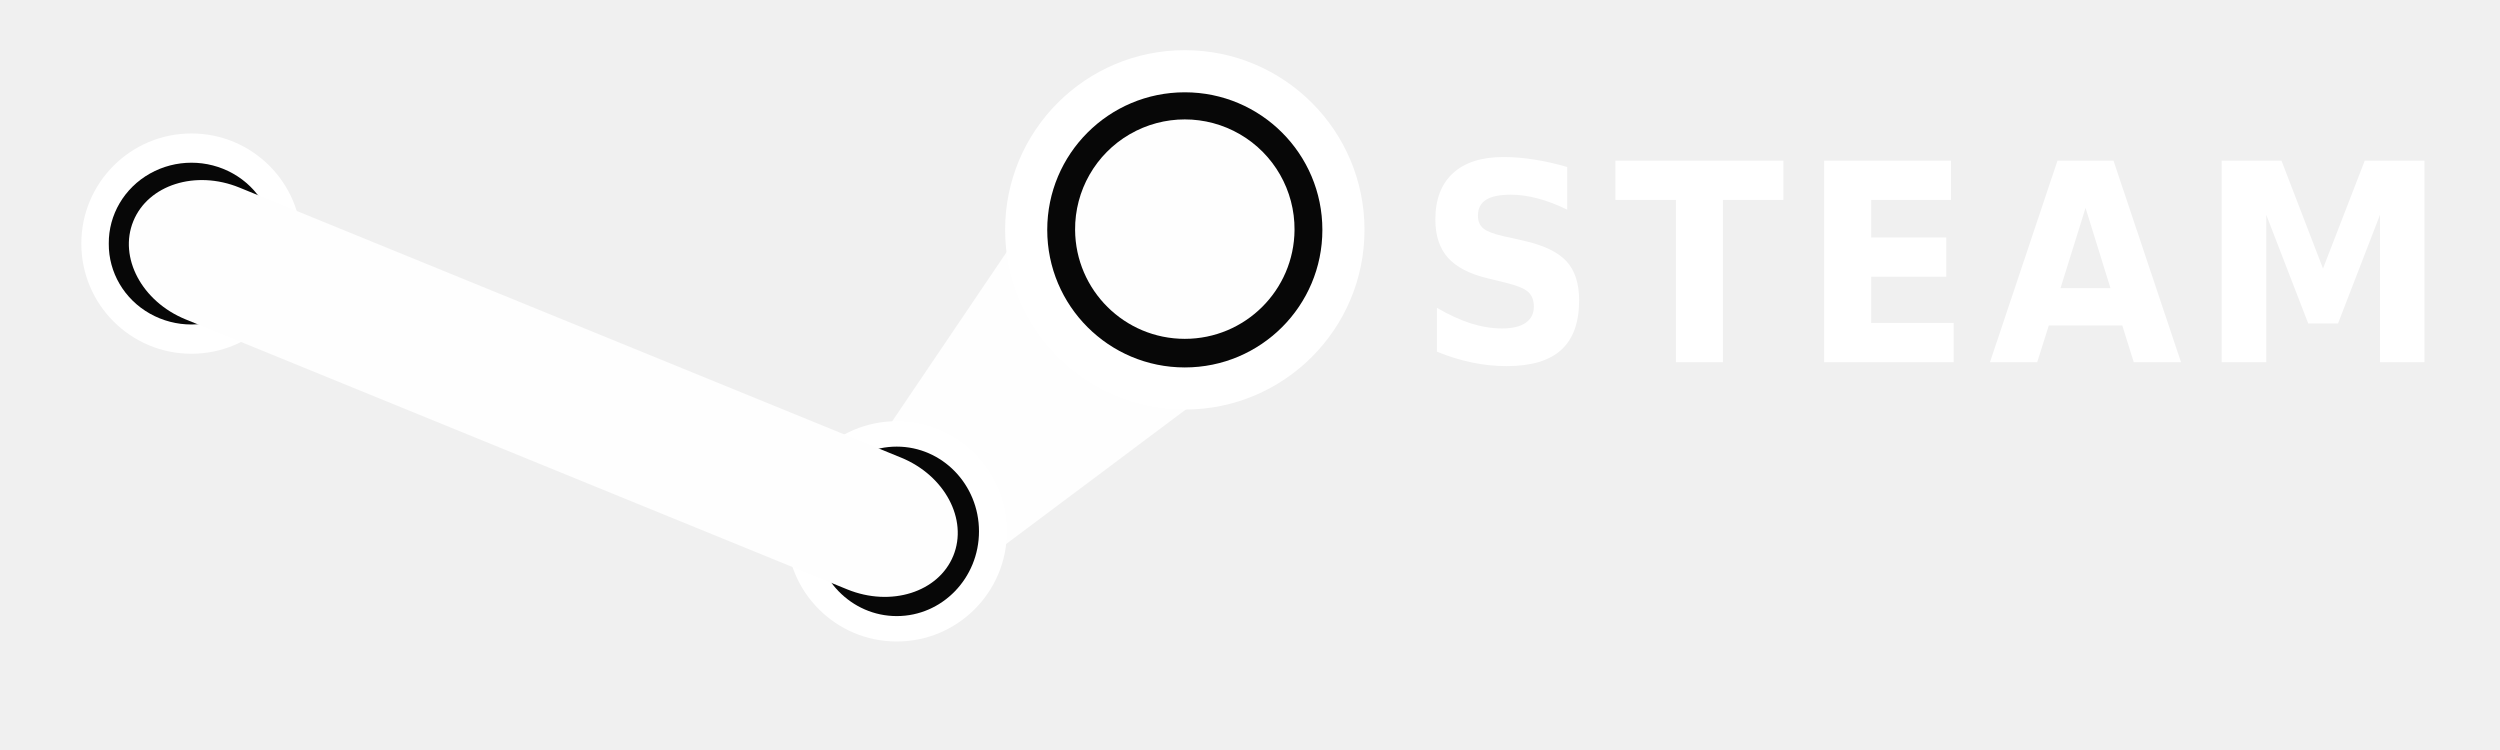
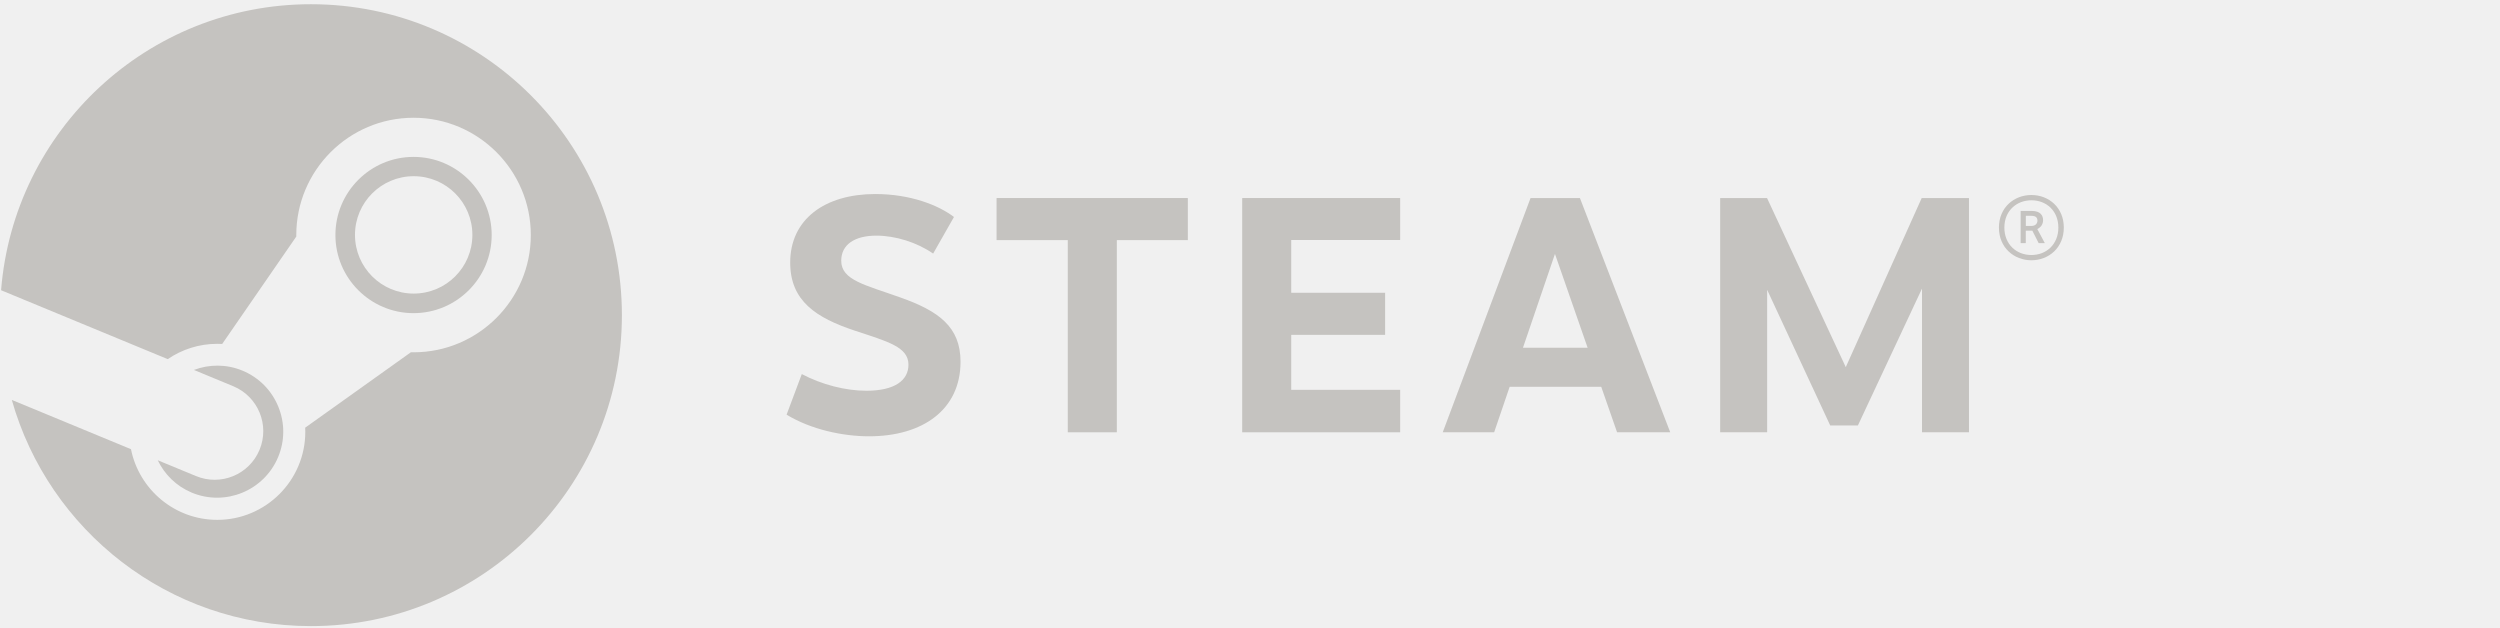
- <svg xmlns="http://www.w3.org/2000/svg" height="120" width="400">
-   <path d="m163.3 37.019-23.008 34.023 18.847 17.379 39.897-29.862z" fill="#fefefe" fill-rule="evenodd" />
-   <g transform="matrix(.9729276 0 0 .9729276 3.418325 1.244185)">
-     <circle cx="191.331" cy="36.524" fill="#fff" r="29.55" />
-     <g fill-rule="evenodd">
-       <path d="m213.954 36.524a22.623 22.623 0 1 1 -45.247 0 22.623 22.623 0 1 1 45.247 0z" fill="#070707" />
-       <path d="m209.375 36.536a18.044 18.044 0 0 1 -36.087 0 18.044 18.044 0 1 1 36.087 0z" fill="#fefefe" />
-     </g>
+ <svg xmlns="http://www.w3.org/2000/svg" version="1.1" id="Layer_1" x="0px" y="0px" width="355.666px" height="89.333px" viewBox="0 0 355.666 89.333" enable-background="new 0 0 355.666 89.333" xml:space="preserve">
+   <g>
+     <path fill="#C5C3C0" d="M44.238,0.601C21,0.601,1.963,18.519,0.154,41.29l23.71,9.803c2.009-1.374,4.436-2.179,7.047-2.179   c0.234,0,0.467,0.008,0.698,0.021l10.544-15.283c0-0.073-0.001-0.144-0.001-0.216c0-9.199,7.483-16.683,16.683-16.683   c9.199,0,16.682,7.484,16.682,16.683c0,9.199-7.483,16.684-16.682,16.684c-0.127,0-0.253-0.003-0.379-0.006l-15.038,10.73   c0.008,0.195,0.015,0.394,0.015,0.592c0,6.906-5.617,12.522-12.522,12.522c-6.061,0-11.129-4.326-12.277-10.055L1.678,56.893   c5.25,18.568,22.309,32.181,42.56,32.181c24.432,0,44.237-19.806,44.237-44.235C88.475,20.406,68.669,0.601,44.238,0.601" />
+     <path fill="#C5C3C0" d="M27.875,67.723l-5.434-2.245c0.963,2.005,2.629,3.684,4.841,4.606c4.782,1.992,10.295-0.277,12.288-5.063   c0.965-2.314,0.971-4.869,0.014-7.189c-0.955-2.321-2.757-4.131-5.074-5.097c-2.299-0.957-4.762-0.922-6.926-0.105l5.613,2.321   c3.527,1.47,5.195,5.52,3.725,9.047C35.455,67.526,31.402,69.194,27.875,67.723" />
+     <path fill="#C5C3C0" d="M69.95,33.436c0-6.129-4.986-11.116-11.116-11.116c-6.129,0-11.116,4.987-11.116,11.116   c0,6.13,4.987,11.115,11.116,11.115C64.964,44.55,69.95,39.565,69.95,33.436 M50.502,33.417c0-4.612,3.739-8.35,8.351-8.35   c4.612,0,8.351,3.738,8.351,8.35s-3.739,8.35-8.351,8.35C54.241,41.767,50.502,38.028,50.502,33.417" />
+     <path fill="#C5C3C0" d="M135.718,30.868l-2.964,5.21c-2.283-1.595-5.377-2.555-8.078-2.555c-3.087,0-4.997,1.278-4.997,3.567   c0,2.781,3.393,3.428,8.436,5.238c5.421,1.917,8.537,4.17,8.537,9.135c0,6.793-5.342,10.608-13.02,10.608   c-3.742,0-8.256-0.966-11.726-3.077l2.162-5.776c2.819,1.489,6.191,2.372,9.197,2.372c4.052,0,5.978-1.495,5.978-3.705   c0-2.529-2.937-3.289-7.678-4.859c-5.403-1.804-9.147-4.171-9.147-9.666c0-6.197,4.963-9.756,12.104-9.756   C129.499,27.604,133.499,29.181,135.718,30.868" />
+     <polygon fill="#C5C3C0" points="158.888,34.161 158.888,61.5 151.909,61.5 151.909,34.161 141.779,34.161 141.779,28.175    168.988,28.175 168.988,34.161  " />
+     <polygon fill="#C5C3C0" points="183.7,34.143 183.7,41.652 197.056,41.652 197.056,47.638 183.7,47.638 183.7,55.459    199.196,55.459 199.196,61.5 176.723,61.5 176.723,28.175 199.196,28.175 199.196,34.143  " />
+     <path fill="#C5C3C0" d="M214.773,55.03l-2.206,6.471h-7.316l12.495-33.325h7.025L237.619,61.5h-7.563l-2.254-6.471H214.773z    M221.219,36.125l-4.551,13.343h9.196L221.219,36.125z" />
+     <polygon fill="#C5C3C0" points="273.436,41.056 264.316,60.529 260.378,60.529 251.406,41.23 251.406,61.5 244.723,61.5    244.723,28.175 251.391,28.175 262.591,52.231 273.393,28.175 280.119,28.175 280.119,61.5 273.437,61.5  " />
+     <path fill="#C5C3C0" d="M293.611,32.379c0,2.864-2.146,4.649-4.609,4.649c-2.472,0-4.623-1.785-4.623-4.649   c0-2.863,2.151-4.636,4.623-4.636C291.466,27.743,293.611,29.516,293.611,32.379 M285.154,32.379c0,2.396,1.726,3.901,3.848,3.901   c2.114,0,3.833-1.505,3.833-3.901c0-2.403-1.719-3.885-3.833-3.885C286.886,28.494,285.154,29.994,285.154,32.379 M289.066,30.01   c1.195,0,1.597,0.632,1.597,1.315c0,0.626-0.371,1.046-0.823,1.26l1.071,2.007h-0.877l-0.903-1.779H288.2v1.779h-0.73V30.01   H289.066z M288.207,32.142h0.814c0.527,0,0.838-0.331,0.838-0.747c0-0.42-0.223-0.69-0.84-0.69h-0.813V32.142z" />
  </g>
-   <g fill-rule="evenodd">
-     <path d="m161.105 85.016a17.623 17.623 0 1 1 -35.247 0 17.623 17.623 0 1 1 35.247 0z" fill="#fff" />
-     <path d="m156.639 85.016a13.157 13.557 0 0 1 -26.315 0 13.157 13.557 0 1 1 26.315 0z" fill="#070707" />
-     <path d="m48.259 38.977a17.623 17.623 0 1 1 -35.247 0 17.623 17.623 0 1 1 35.247 0z" fill="#fff" />
-     <path d="m43.866 38.977a13.231 12.831 0 1 1 -26.461 0 13.231 12.831 0 1 1 26.461 0z" fill="#070707" />
-     <rect fill="#fefefe" height="22.776" rx="13.681" transform="matrix(.9258671 .3778492 -.3778492 .9258671 0 0)" width="141.701" x="33.12" y="13.314" />
-   </g>
-   <path d="m250.747 26.723v6.825q-2.402-1.188-4.688-1.793-2.285-.605-4.316-.605-2.695 0-3.984.821-1.289.821-1.289 2.548 0 1.296.859 2.03.879.713 3.164 1.231l3.203.713q4.863 1.08 6.914 3.283 2.051 2.203 2.051 6.263 0 5.334-2.871 7.948-2.852 2.592-8.73 2.592-2.773 0-5.566-.583-2.793-.583-5.586-1.728v-7.019q2.793 1.641 5.391 2.484 2.617.821 5.039.821 2.461 0 3.77-.907 1.309-.907 1.309-2.592 0-1.512-.898-2.332-.879-.821-3.535-1.469l-2.91-.713q-4.375-1.037-6.406-3.304-2.012-2.268-2.012-6.112 0-4.816 2.812-7.408 2.812-2.592 8.086-2.592 2.402 0 4.941.41 2.539.389 5.254 1.188z" fill="#fff" />
-   <path d="m258.465 25.708h26.875v6.285h-9.668v25.96h-7.52v-25.96h-9.688z" fill="#fff" />
-   <path d="m291.867 25.708h20.293v6.285h-12.773v6.004h12.012v6.285h-12.012v7.386h13.203v6.285h-20.723z" fill="#fff" />
-   <path d="m339.567 52.078h-11.758l-1.855 5.874h-7.559l10.801-32.245h8.965l10.801 32.245h-7.559zm-9.883-5.982h7.988l-3.984-12.829z" fill="#fff" />
-   <path d="m355.469 25.708h9.57l6.641 17.256 6.68-17.256h9.551v32.245h-7.109v-23.584l-6.719 17.386h-4.766l-6.719-17.386v23.584h-7.129z" fill="#fff" />
</svg>
